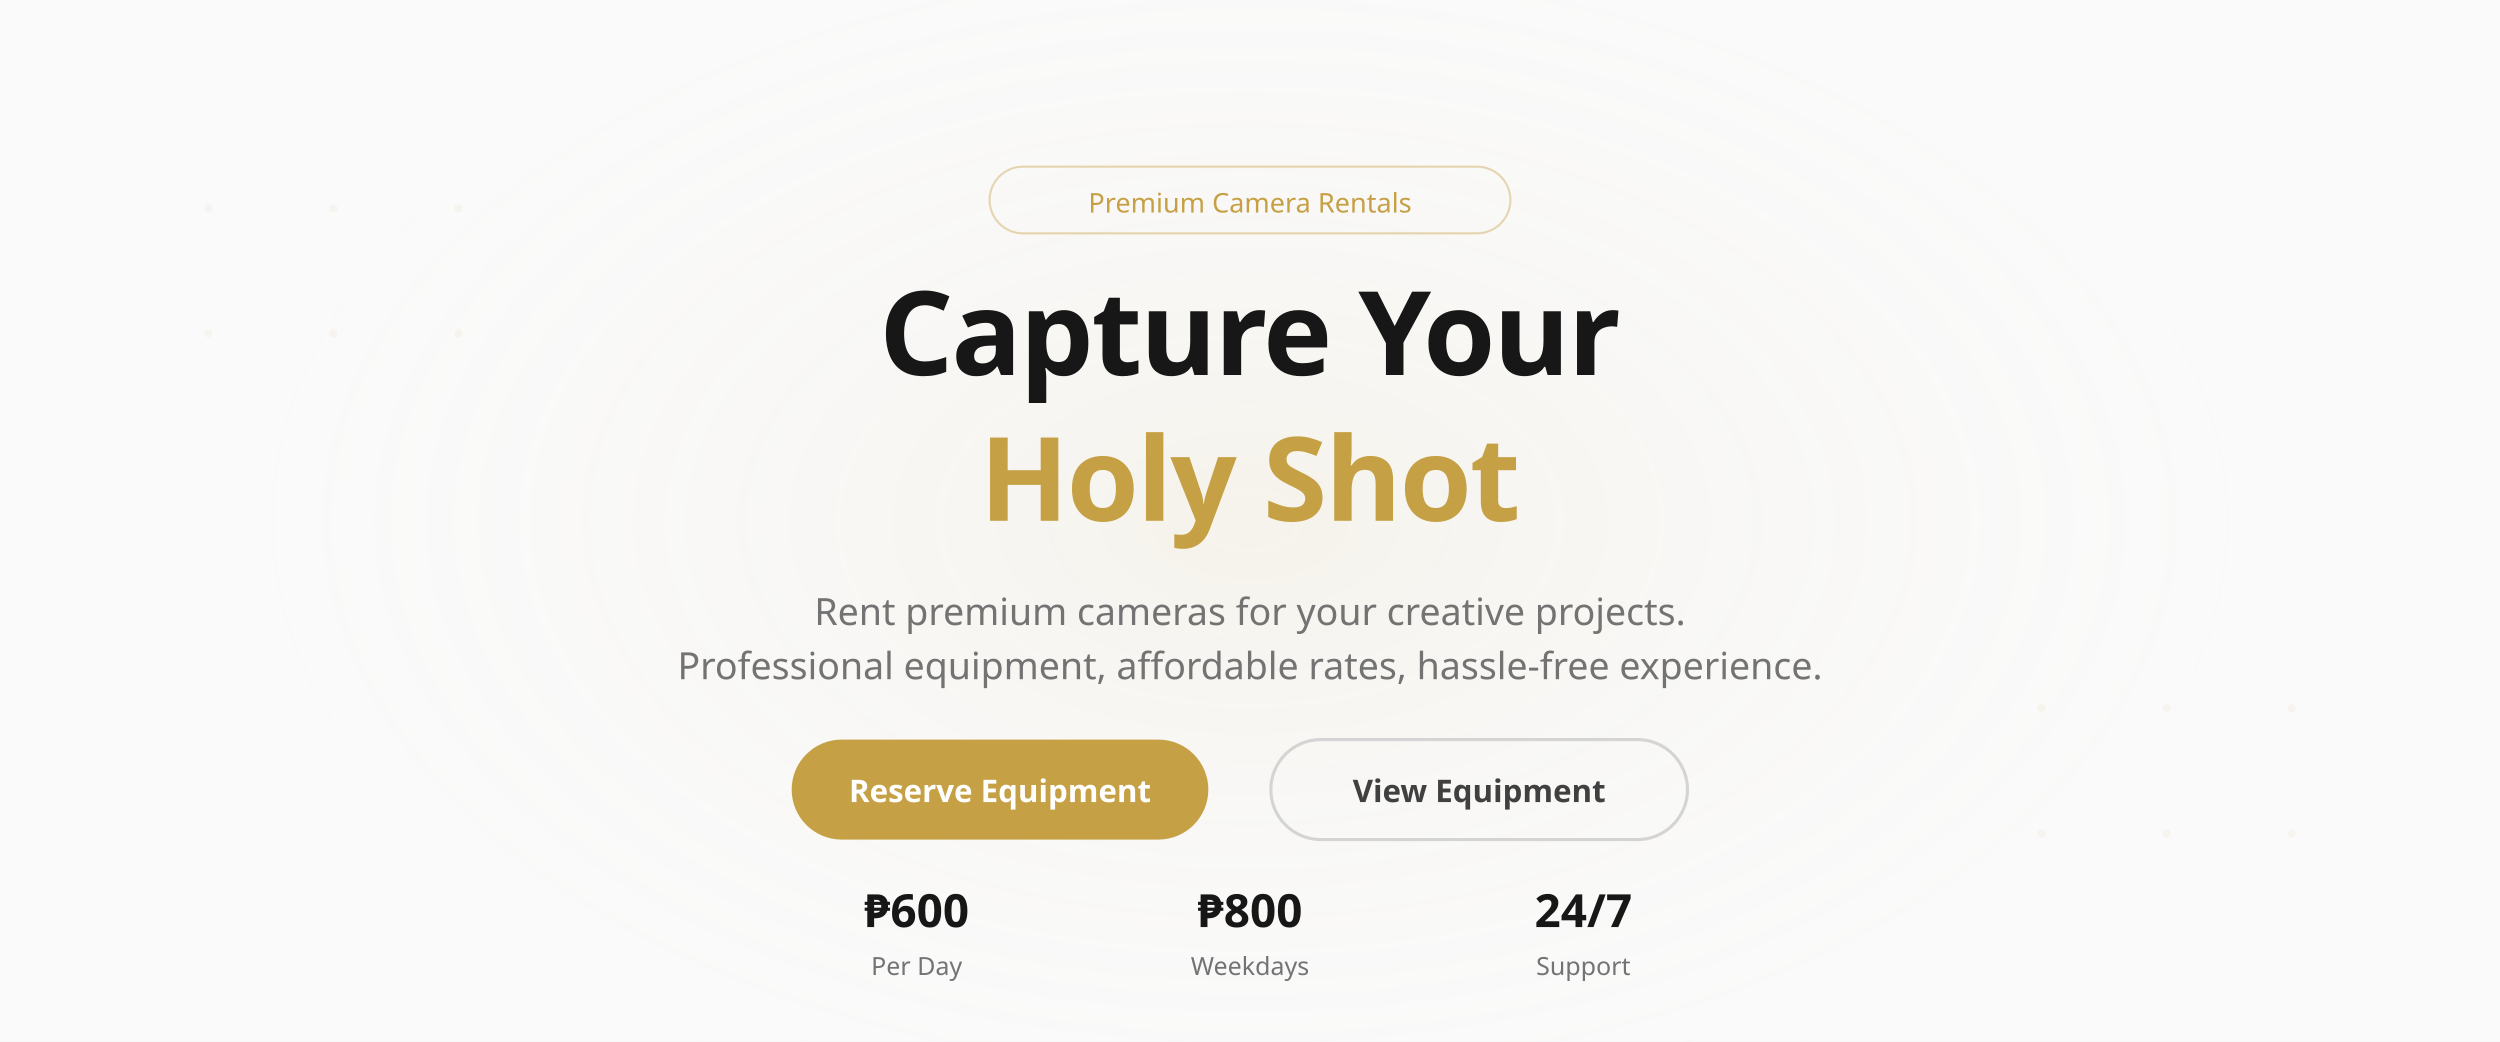
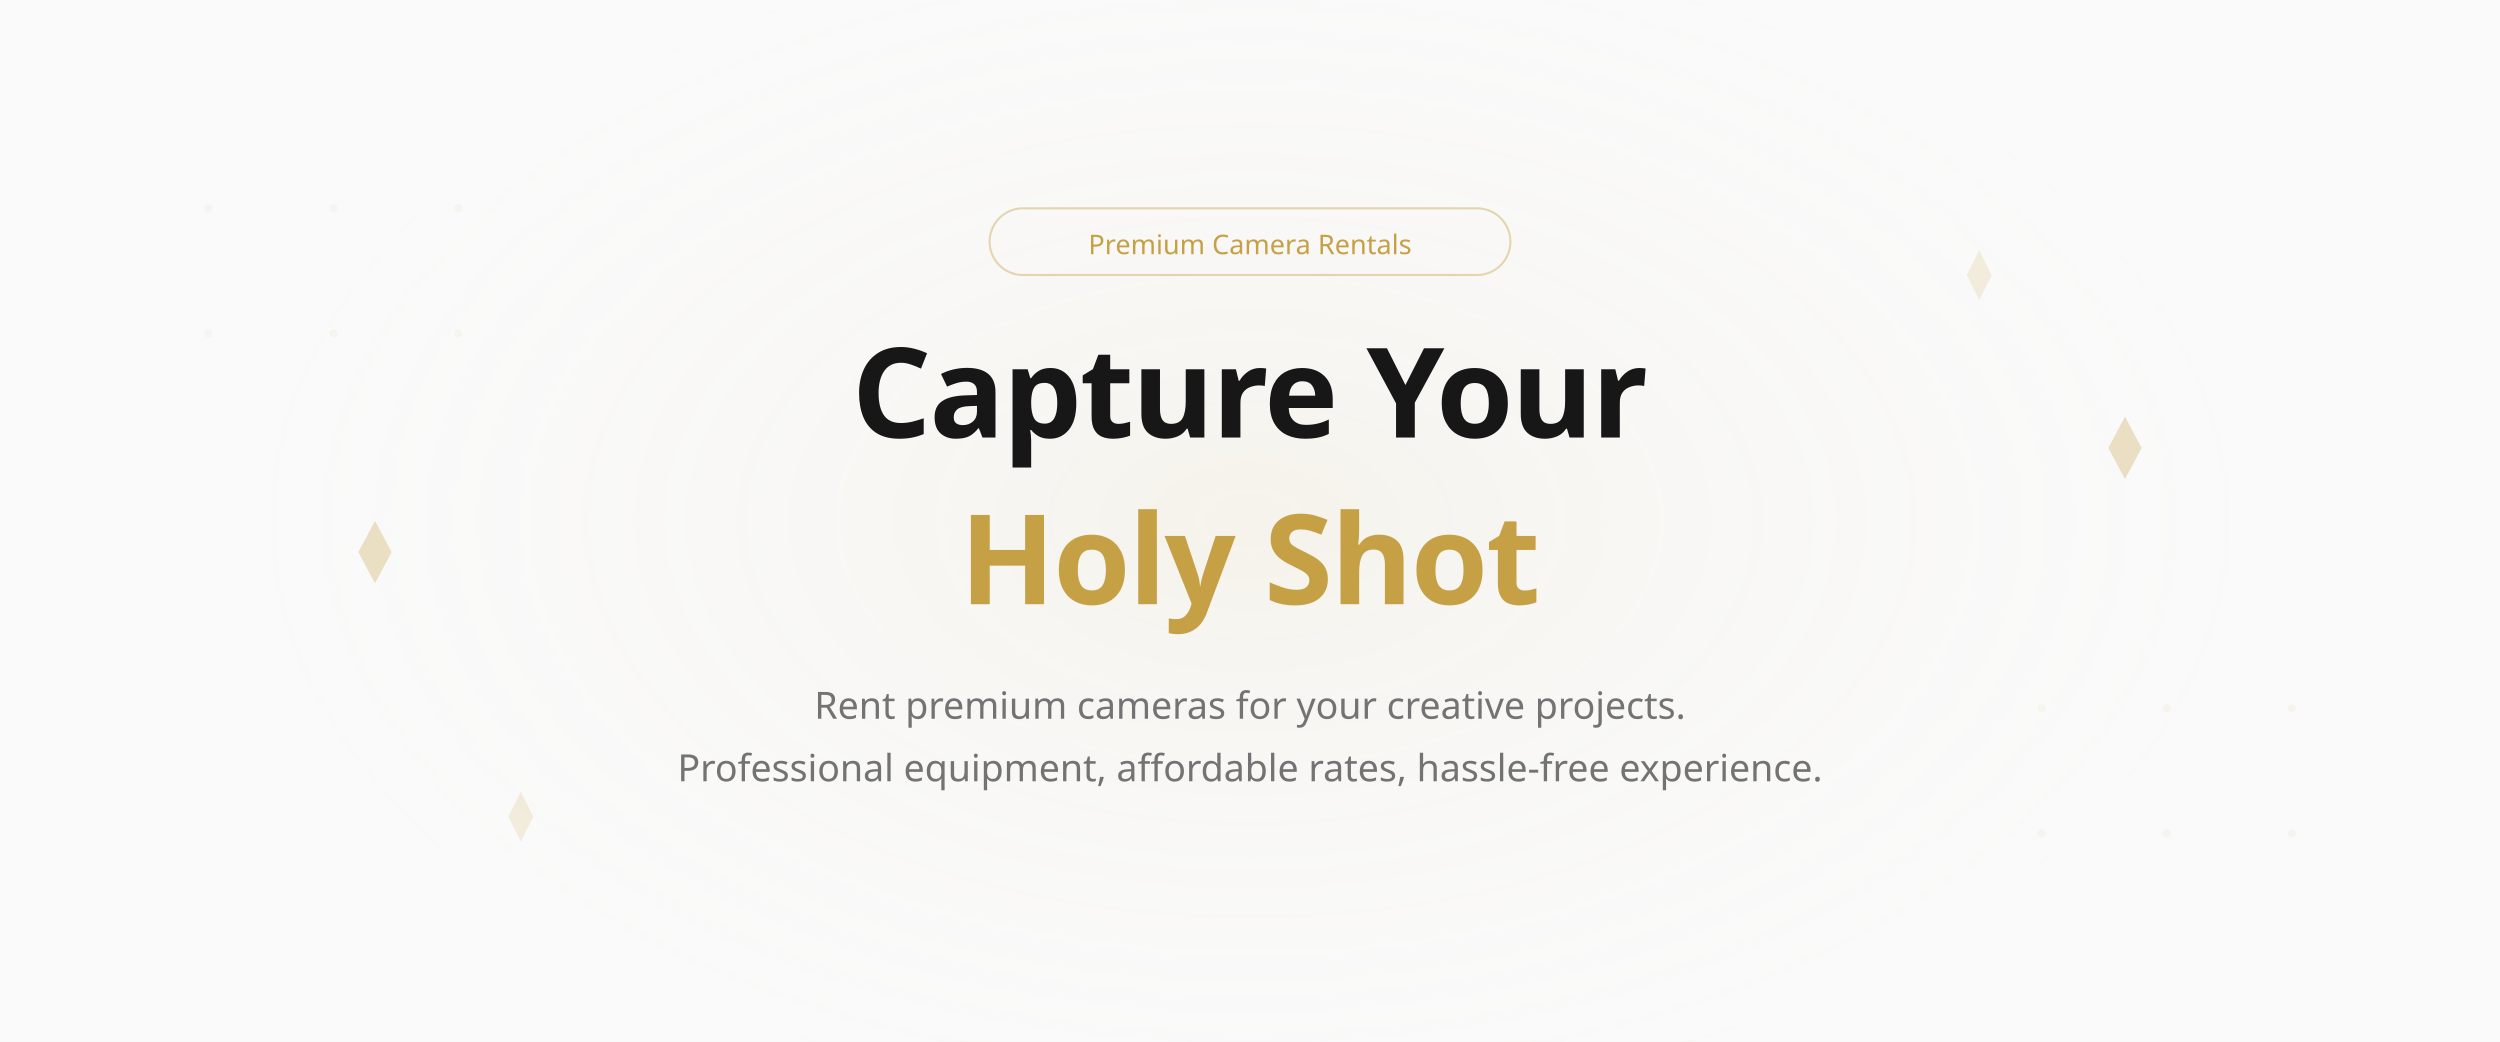
<svg xmlns="http://www.w3.org/2000/svg" viewBox="0 0 1200 500" fill="none">
  <defs>
    <linearGradient id="heroBg" x1="0" y1="0" x2="1200" y2="500">
      <stop offset="0%" stop-color="#FAFAFA" />
      <stop offset="100%" stop-color="#F0F0F0" />
    </linearGradient>
    <radialGradient id="heroGlow" cx="50%" cy="50%">
      <stop offset="0%" stop-color="#C5A044" stop-opacity="0.08" />
      <stop offset="100%" stop-color="#FAFAFA" stop-opacity="0" />
    </radialGradient>
  </defs>
  <rect width="1200" height="500" fill="url(#heroBg)" />
  <ellipse cx="600" cy="250" rx="500" ry="300" fill="url(#heroGlow)" />
  <g opacity="0.06">
    <circle cx="100" cy="100" r="2" fill="#C5A044" />
    <circle cx="160" cy="100" r="2" fill="#C5A044" />
    <circle cx="220" cy="100" r="2" fill="#C5A044" />
    <circle cx="100" cy="160" r="2" fill="#C5A044" />
    <circle cx="160" cy="160" r="2" fill="#C5A044" />
    <circle cx="220" cy="160" r="2" fill="#C5A044" />
    <circle cx="980" cy="340" r="2" fill="#C5A044" />
    <circle cx="1040" cy="340" r="2" fill="#C5A044" />
    <circle cx="1100" cy="340" r="2" fill="#C5A044" />
    <circle cx="980" cy="400" r="2" fill="#C5A044" />
    <circle cx="1040" cy="400" r="2" fill="#C5A044" />
    <circle cx="1100" cy="400" r="2" fill="#C5A044" />
  </g>
-   <rect x="475" y="80" width="250" height="32" rx="16" fill="none" stroke="#C5A044" stroke-opacity="0.4" />
-   <text x="600" y="102" text-anchor="middle" font-family="system-ui, sans-serif" font-size="13" font-weight="500" fill="#C5A044">Premium Camera Rentals</text>
-   <text x="600" y="180" text-anchor="middle" font-family="system-ui, sans-serif" font-size="56" font-weight="800" fill="#171717" letter-spacing="-1">Capture Your</text>
-   <text x="600" y="250" text-anchor="middle" font-family="system-ui, sans-serif" font-size="56" font-weight="800" fill="#C5A044" letter-spacing="-1">Holy Shot</text>
-   <text x="600" y="300" text-anchor="middle" font-family="system-ui, sans-serif" font-size="18" fill="#737373">Rent premium cameras for your creative projects.</text>
-   <text x="600" y="326" text-anchor="middle" font-family="system-ui, sans-serif" font-size="18" fill="#737373">Professional equipment, affordable rates, hassle-free experience.</text>
-   <rect x="380" y="355" width="200" height="48" rx="24" fill="#C5A044" />
-   <text x="480" y="385" text-anchor="middle" font-family="system-ui, sans-serif" font-size="15" font-weight="600" fill="white">Reserve Equipment</text>
-   <rect x="610" y="355" width="200" height="48" rx="24" fill="none" stroke="#D4D4D4" stroke-width="1.5" />
-   <text x="710" y="385" text-anchor="middle" font-family="system-ui, sans-serif" font-size="15" font-weight="600" fill="#404040">View Equipment</text>
-   <text x="440" y="445" text-anchor="middle" font-family="system-ui, sans-serif" font-size="22" font-weight="700" fill="#171717">₱600</text>
-   <text x="440" y="468" text-anchor="middle" font-family="system-ui, sans-serif" font-size="12" fill="#737373">Per Day</text>
-   <text x="600" y="445" text-anchor="middle" font-family="system-ui, sans-serif" font-size="22" font-weight="700" fill="#171717">₱800</text>
-   <text x="600" y="468" text-anchor="middle" font-family="system-ui, sans-serif" font-size="12" fill="#737373">Weekdays</text>
-   <text x="760" y="445" text-anchor="middle" font-family="system-ui, sans-serif" font-size="22" font-weight="700" fill="#171717">24/7</text>
-   <text x="760" y="468" text-anchor="middle" font-family="system-ui, sans-serif" font-size="12" fill="#737373">Support</text>
+   <rect x="475" y="100" width="250" height="32" rx="16" fill="none" stroke="#C5A044" stroke-opacity="0.4" />
+   <text x="600" y="122" text-anchor="middle" font-family="system-ui, sans-serif" font-size="13" font-weight="500" fill="#C5A044">Premium Camera Rentals</text>
+   <text x="600" y="210" text-anchor="middle" font-family="system-ui, sans-serif" font-size="60" font-weight="800" fill="#171717" letter-spacing="-1">Capture Your</text>
+   <text x="600" y="290" text-anchor="middle" font-family="system-ui, sans-serif" font-size="60" font-weight="800" fill="#C5A044" letter-spacing="-1">Holy Shot</text>
+   <text x="600" y="345" text-anchor="middle" font-family="system-ui, sans-serif" font-size="18" fill="#737373">Rent premium cameras for your creative projects.</text>
+   <text x="600" y="375" text-anchor="middle" font-family="system-ui, sans-serif" font-size="18" fill="#737373">Professional equipment, affordable rates, hassle-free experience.</text>
+   <path d="M180 250 L188 265 L180 280 L172 265 Z" fill="#C5A044" opacity="0.3" />
+   <path d="M1020 200 L1028 215 L1020 230 L1012 215 Z" fill="#C5A044" opacity="0.3" />
+   <path d="M250 380 L256 392 L250 404 L244 392 Z" fill="#D4B66A" opacity="0.2" />
+   <path d="M950 120 L956 132 L950 144 L944 132 Z" fill="#D4B66A" opacity="0.2" />
</svg>
